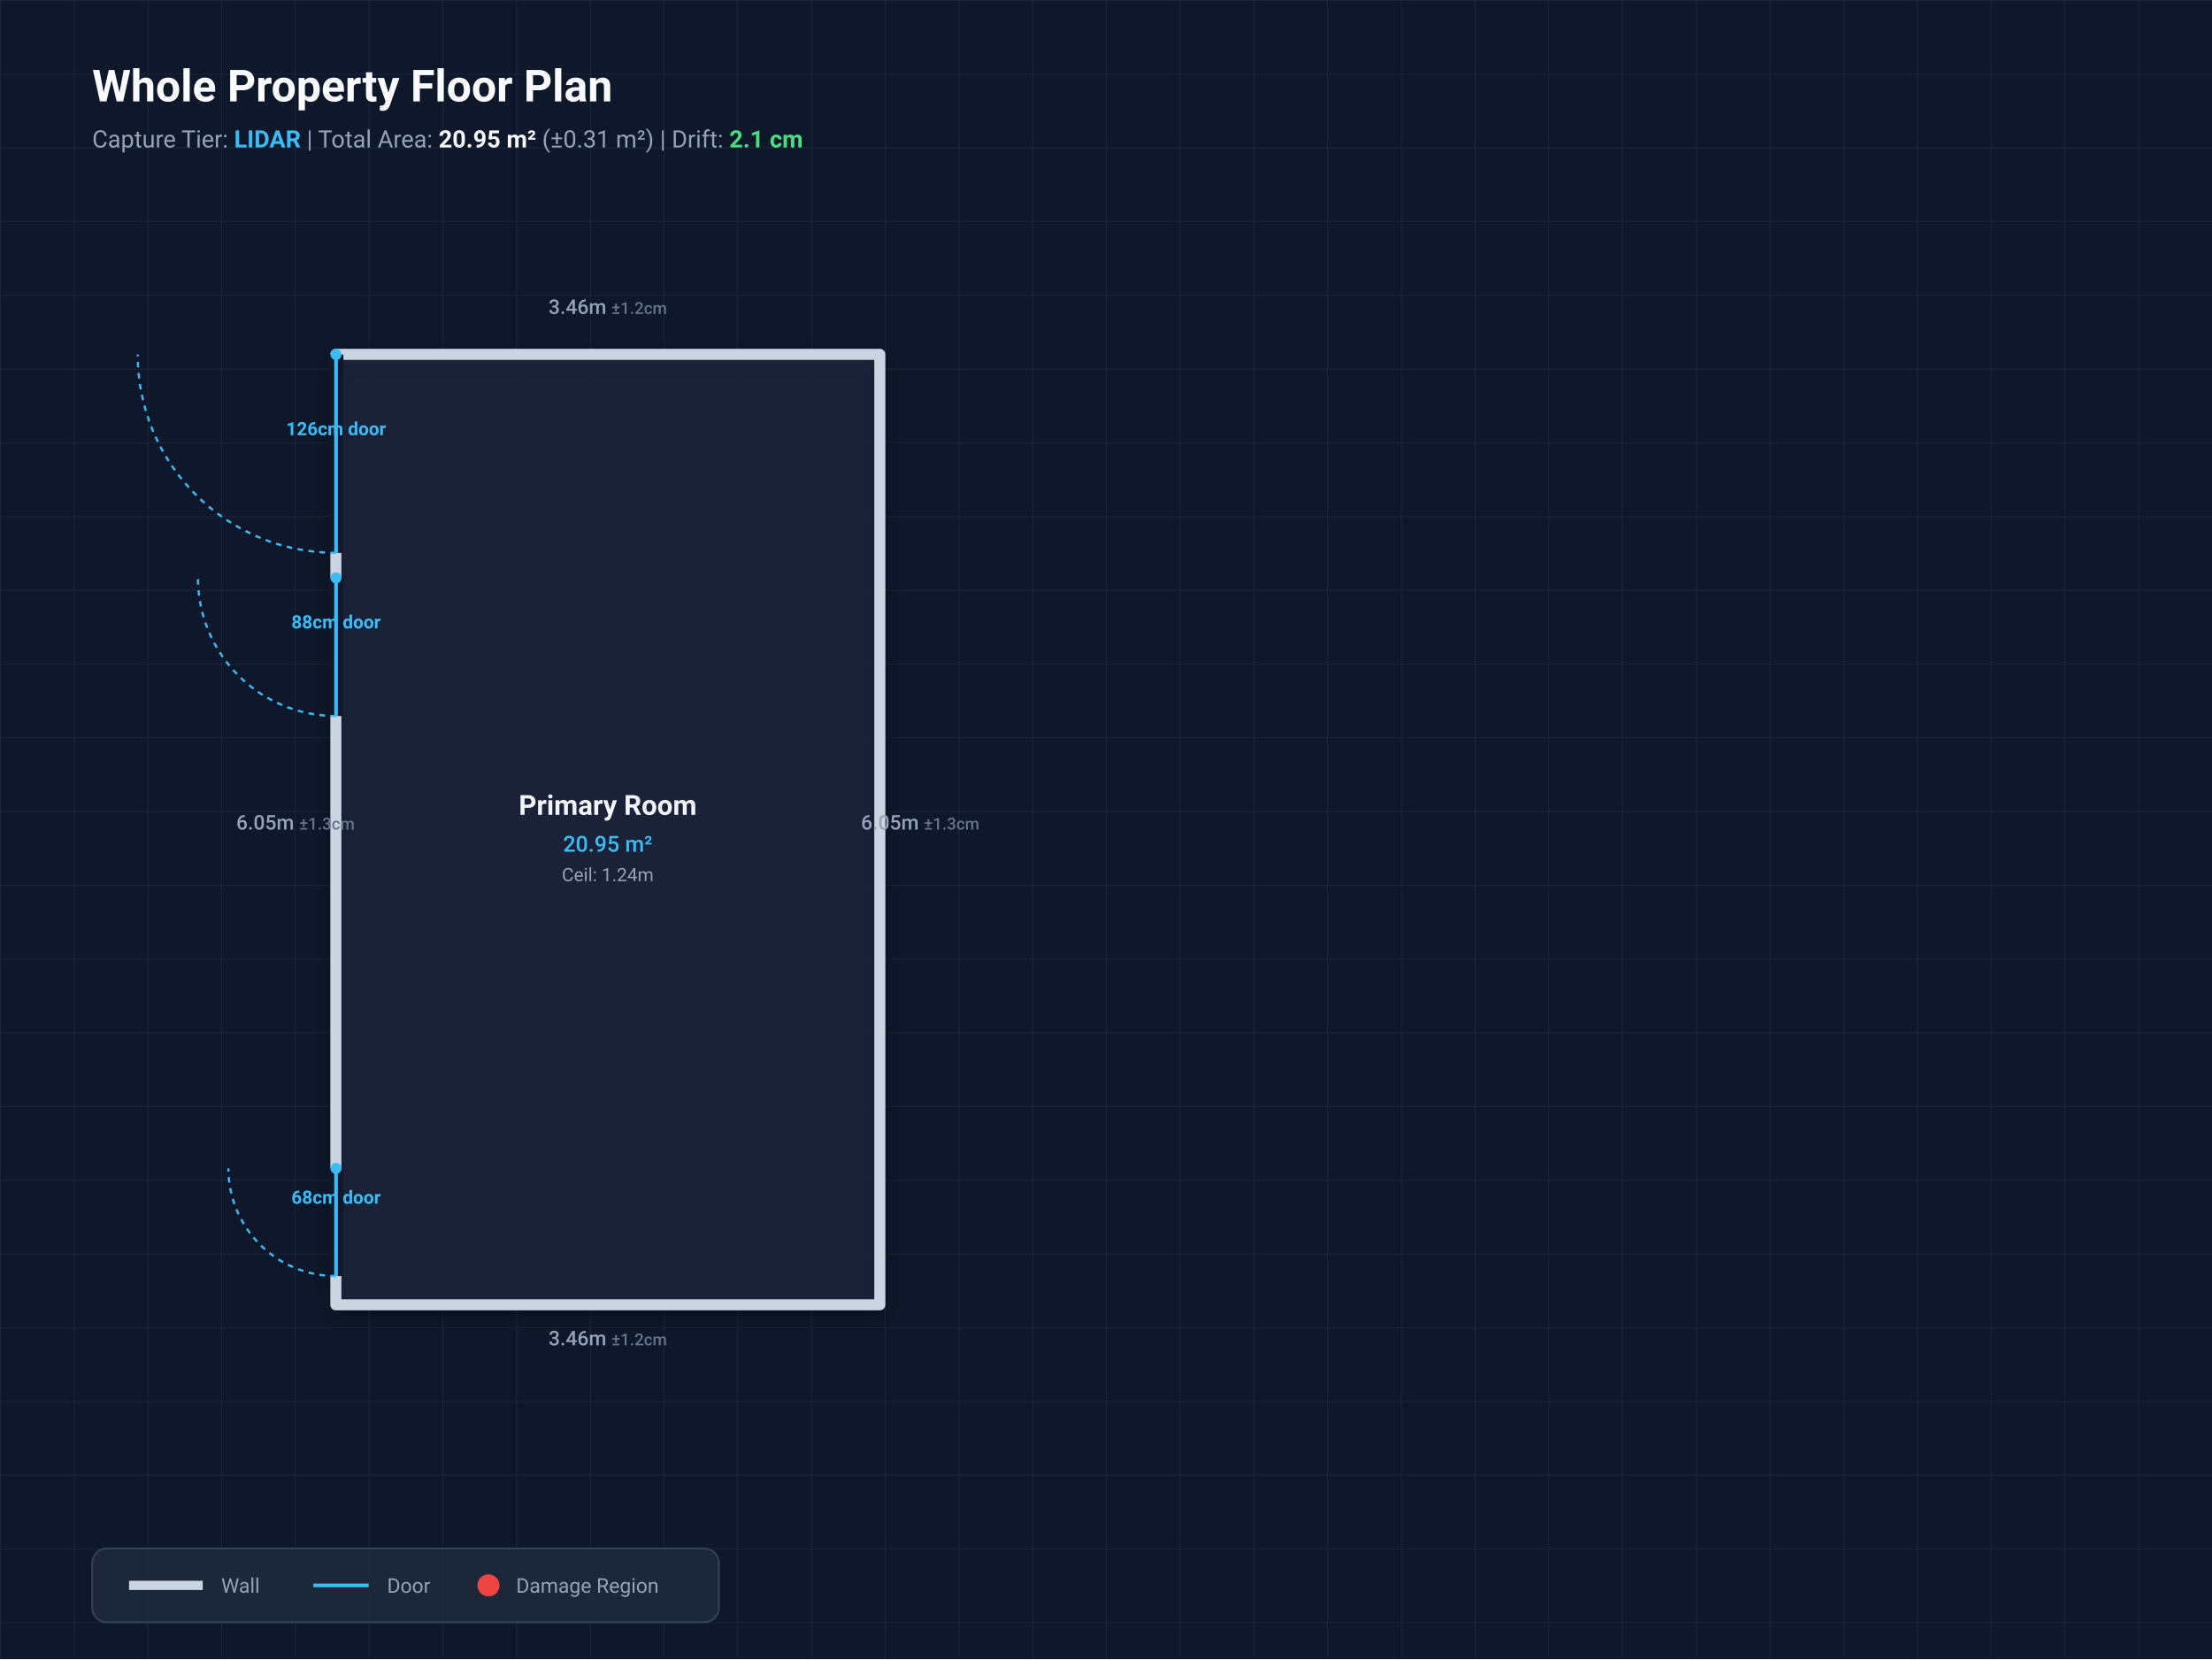
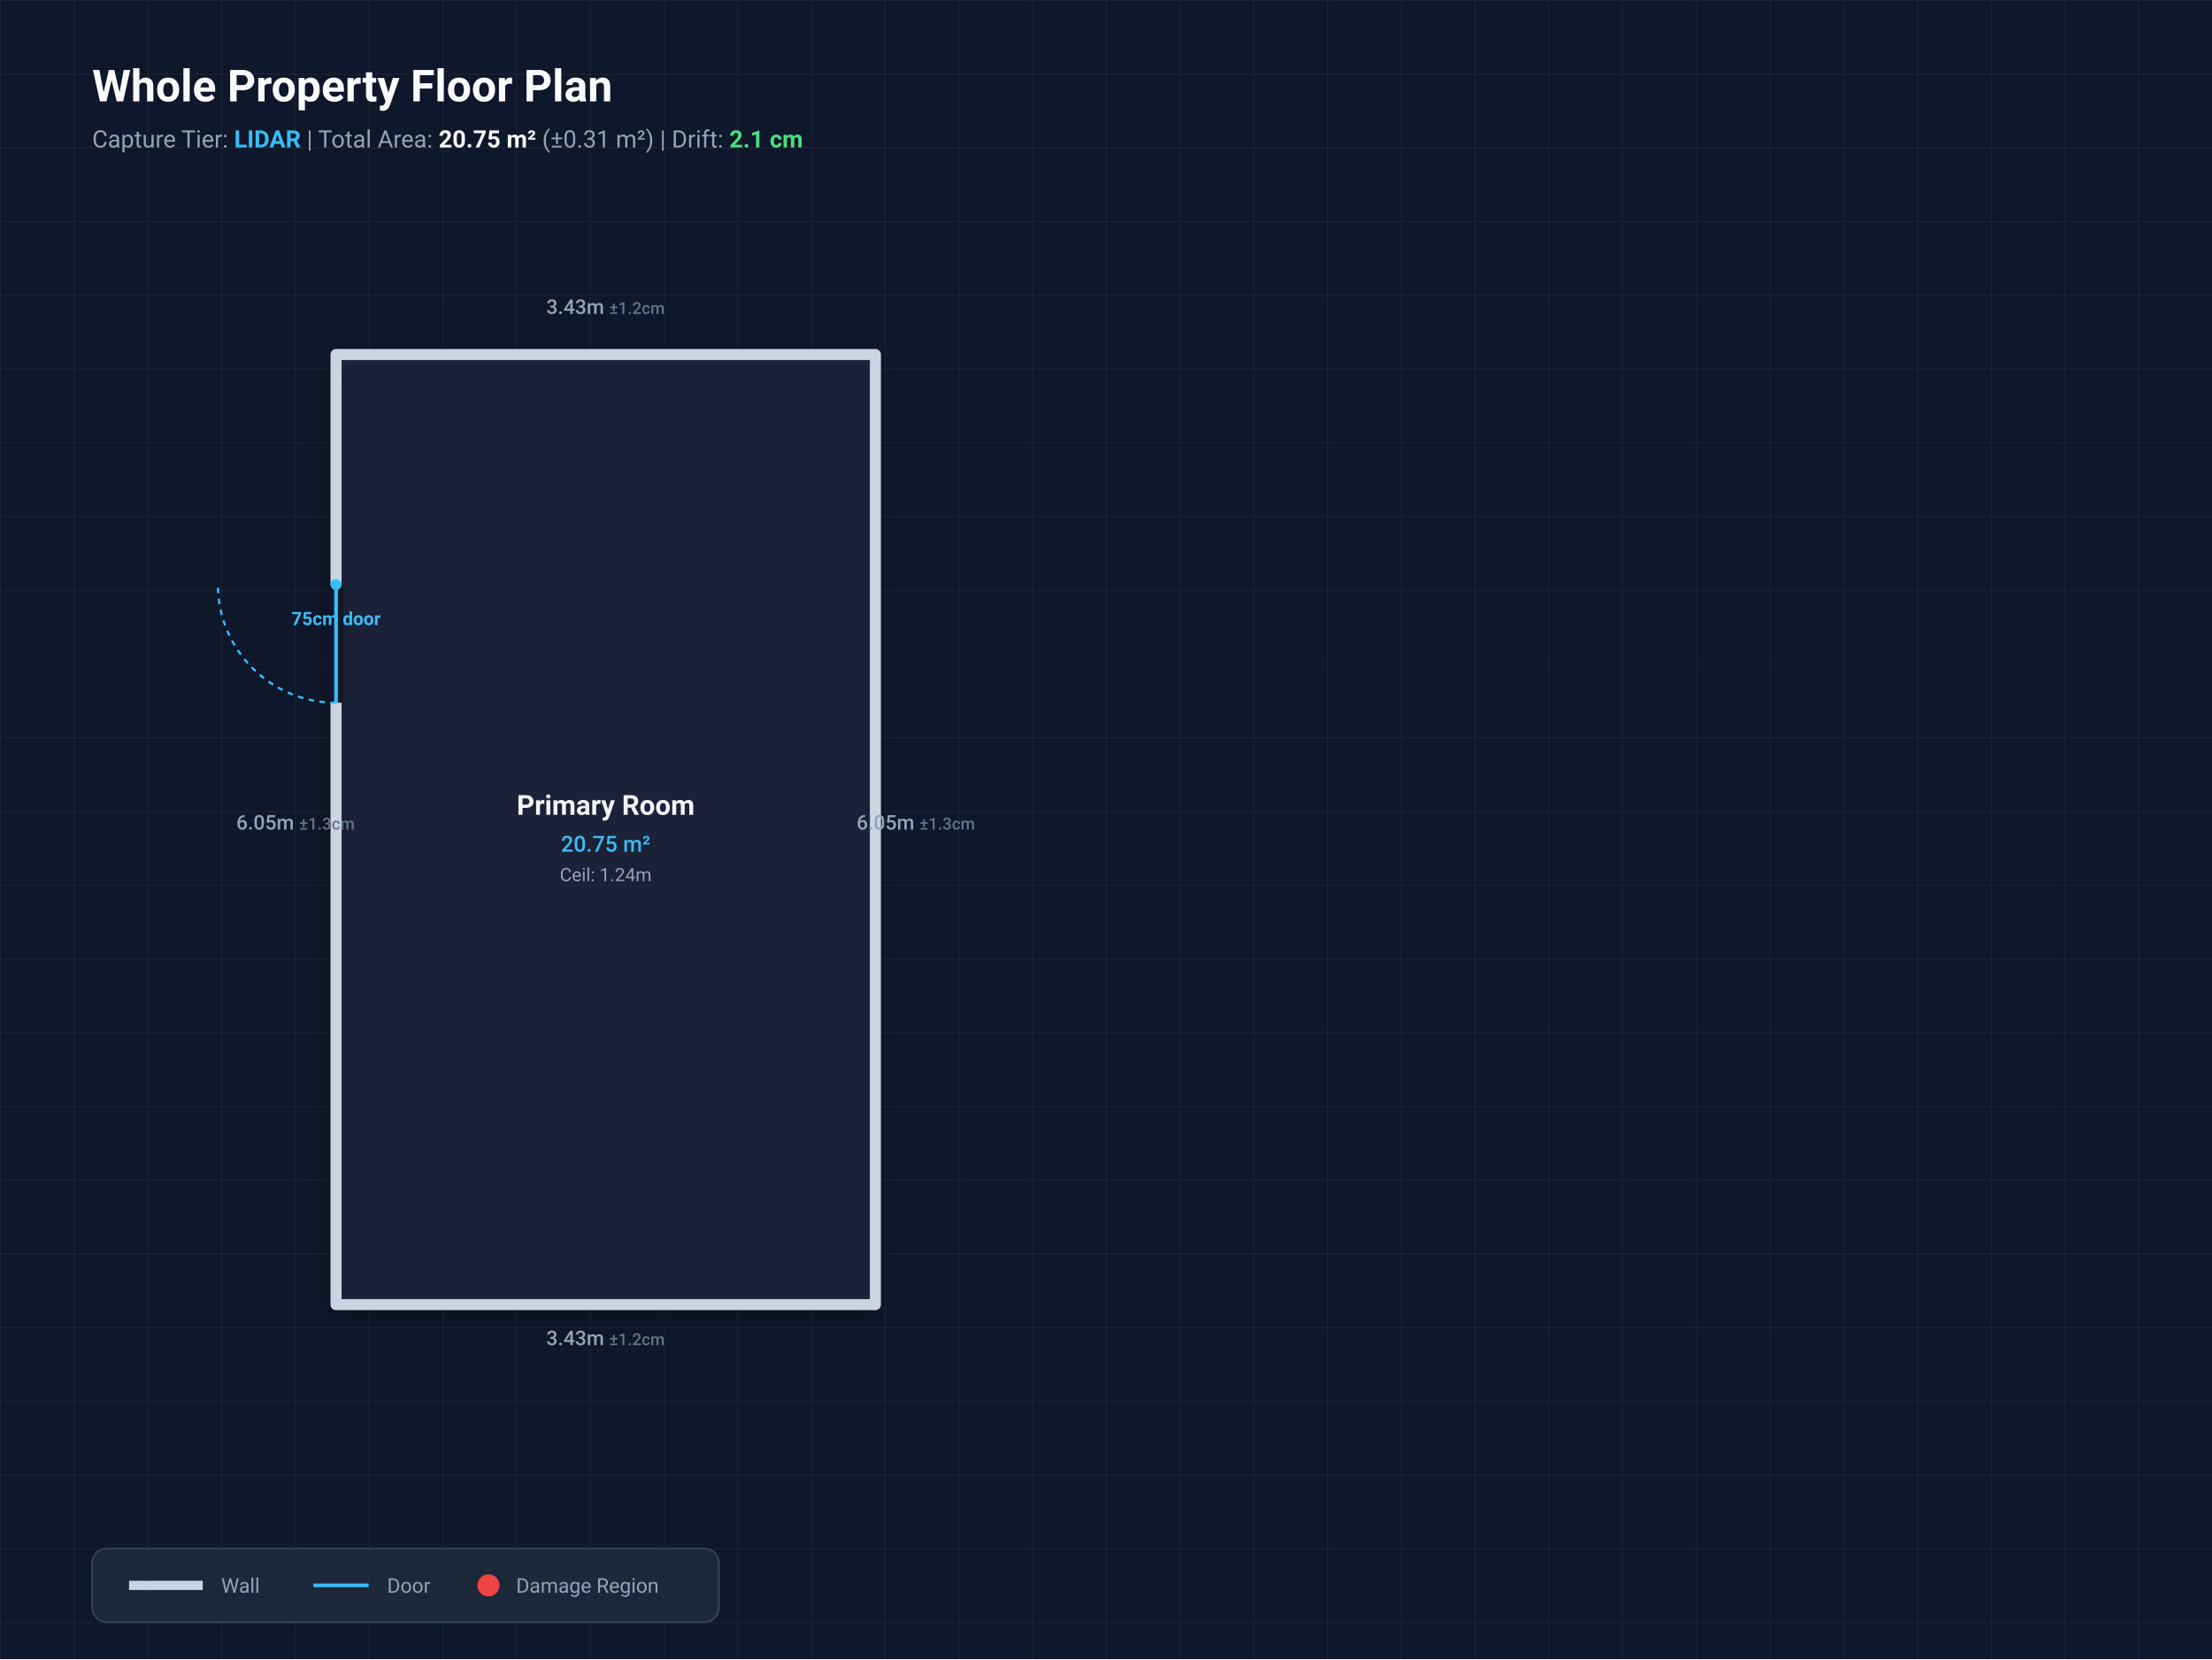
<svg xmlns="http://www.w3.org/2000/svg" viewBox="0 0 1200 900" style="background-color: #0f172a; font-family: -apple-system, BlinkMacSystemFont, 'Segoe UI', Roboto, sans-serif;">
  <defs>
    <pattern id="grid" width="40" height="40" patternUnits="userSpaceOnUse">
      <path d="M 40 0 L 0 0 0 40" fill="none" stroke="#1e293b" stroke-width="0.75" />
    </pattern>
    <filter id="shadow" x="-5%" y="-5%" width="110%" height="110%">
      <feDropShadow dx="0" dy="4" stdDeviation="6" flood-color="#000" flood-opacity="0.5" />
    </filter>
  </defs>
  <rect width="100%" height="100%" fill="#0f172a" />
  <rect width="100%" height="100%" fill="url(#grid)" />
  <g id="header">
    <text x="50" y="55" fill="#f8fafc" font-size="24" font-weight="700">Whole Property Floor Plan</text>
-     <text x="50" y="80" fill="#94a3b8" font-size="13">Capture Tier: <tspan fill="#38bdf8" font-weight="600">LIDAR</tspan> | Total Area: <tspan fill="#f8fafc" font-weight="600">20.95 m²</tspan> (±0.31 m²) | Drift: <tspan fill="#4ade80" font-weight="600">2.1 cm</tspan>
+     <text x="50" y="80" fill="#94a3b8" font-size="13">Capture Tier: <tspan fill="#38bdf8" font-weight="600">LIDAR</tspan> | Total Area: <tspan fill="#f8fafc" font-weight="600">20.75 m²</tspan> (±0.31 m²) | Drift: <tspan fill="#4ade80" font-weight="600">2.1 cm</tspan>
    </text>
  </g>
  <g id="room_room_c00a170fe1">
-     <polygon points="182.2,707.8 477.3,707.8 477.3,192.2 182.2,192.2 182.2,707.8" fill="#1e293b" fill-opacity="0.85" stroke="#334155" stroke-width="1.5" filter="url(#shadow)" />
-     <polygon points="182.2,707.8 477.3,707.8 477.3,192.2 182.2,192.2 182.2,707.8" fill="none" stroke="#cbd5e1" stroke-width="6" stroke-linejoin="round" stroke-linecap="round" />
-     <text x="329.7" y="442.0" fill="#f1f5f9" font-size="15" font-weight="600" text-anchor="middle">Primary Room</text>
-     <text x="329.7" y="462.0" fill="#38bdf8" font-size="12" font-weight="500" text-anchor="middle">20.95 m²</text>
-     <text x="329.7" y="478.0" fill="#94a3b8" font-size="10" text-anchor="middle">Ceil: 1.24m</text>
+     <polygon points="182.3,707.7 474.9,707.7 474.9,192.3 182.3,192.3 182.3,707.7" fill="#1e293b" fill-opacity="0.85" stroke="#334155" stroke-width="1.5" filter="url(#shadow)" />
+     <polygon points="182.3,707.7 474.9,707.7 474.9,192.3 182.3,192.3 182.3,707.7" fill="none" stroke="#cbd5e1" stroke-width="6" stroke-linejoin="round" stroke-linecap="round" />
+     <text x="328.6" y="442.0" fill="#f1f5f9" font-size="15" font-weight="600" text-anchor="middle">Primary Room</text>
+     <text x="328.6" y="462.0" fill="#38bdf8" font-size="12" font-weight="500" text-anchor="middle">20.75 m²</text>
+     <text x="328.6" y="478.0" fill="#94a3b8" font-size="10" text-anchor="middle">Ceil: 1.24m</text>
  </g>
-   <text x="329.7" y="729.8" fill="#94a3b8" font-size="11" font-weight="500" text-anchor="middle">
-                   3.46m <tspan fill="#64748b" font-size="9">±1.2cm</tspan>
+   <text x="328.5" y="729.7" fill="#94a3b8" font-size="11" font-weight="500" text-anchor="middle">
+                   3.43m <tspan fill="#64748b" font-size="9">±1.2cm</tspan>
  </text>
-   <text x="499.2" y="450.0" fill="#94a3b8" font-size="11" font-weight="500" text-anchor="middle">
+   <text x="496.8" y="450.0" fill="#94a3b8" font-size="11" font-weight="500" text-anchor="middle">
                  6.05m <tspan fill="#64748b" font-size="9">±1.3cm</tspan>
  </text>
-   <text x="329.7" y="170.3" fill="#94a3b8" font-size="11" font-weight="500" text-anchor="middle">
-                   3.46m <tspan fill="#64748b" font-size="9">±1.2cm</tspan>
+   <text x="328.5" y="170.3" fill="#94a3b8" font-size="11" font-weight="500" text-anchor="middle">
+                   3.43m <tspan fill="#64748b" font-size="9">±1.2cm</tspan>
  </text>
  <text x="160.3" y="450.0" fill="#94a3b8" font-size="11" font-weight="500" text-anchor="middle">
                  6.05m <tspan fill="#64748b" font-size="9">±1.3cm</tspan>
  </text>
-   <line x1="182.3" y1="192.3" x2="182.3" y2="299.9" stroke="#0f172a" stroke-width="8" stroke-linecap="butt" />
-   <line x1="182.3" y1="192.3" x2="182.3" y2="299.9" stroke="#38bdf8" stroke-width="2" />
-   <circle cx="182.3" cy="192.3" r="3" fill="#38bdf8" />
-   <path d="M 182.3 299.9 A 107.6 107.6 0 0 1 74.7 192.3" fill="none" stroke="#38bdf8" stroke-width="1.2" stroke-dasharray="3,3" />
-   <text x="182.3" y="236.1" fill="#38bdf8" font-size="10" font-weight="600" text-anchor="middle">126cm door</text>
-   <line x1="182.3" y1="313.5" x2="182.3" y2="388.4" stroke="#0f172a" stroke-width="8" stroke-linecap="butt" />
-   <line x1="182.3" y1="313.5" x2="182.3" y2="388.4" stroke="#38bdf8" stroke-width="2" />
-   <circle cx="182.3" cy="313.5" r="3" fill="#38bdf8" />
-   <path d="M 182.3 388.4 A 74.9 74.9 0 0 1 107.4 313.5" fill="none" stroke="#38bdf8" stroke-width="1.2" stroke-dasharray="3,3" />
-   <text x="182.3" y="340.9" fill="#38bdf8" font-size="10" font-weight="600" text-anchor="middle">88cm door</text>
-   <line x1="182.3" y1="633.8" x2="182.3" y2="692.2" stroke="#0f172a" stroke-width="8" stroke-linecap="butt" />
-   <line x1="182.3" y1="633.8" x2="182.3" y2="692.2" stroke="#38bdf8" stroke-width="2" />
-   <circle cx="182.3" cy="633.8" r="3" fill="#38bdf8" />
-   <path d="M 182.3 692.2 A 58.4 58.4 0 0 1 123.9 633.8" fill="none" stroke="#38bdf8" stroke-width="1.2" stroke-dasharray="3,3" />
-   <text x="182.3" y="653.0" fill="#38bdf8" font-size="10" font-weight="600" text-anchor="middle">68cm door</text>
+   <line x1="182.3" y1="317.1" x2="182.3" y2="381.2" stroke="#0f172a" stroke-width="8" stroke-linecap="butt" />
+   <line x1="182.3" y1="317.1" x2="182.3" y2="381.2" stroke="#38bdf8" stroke-width="2" />
+   <circle cx="182.3" cy="317.1" r="3" fill="#38bdf8" />
+   <path d="M 182.3 381.2 A 64.1 64.1 0 0 1 118.2 317.1" fill="none" stroke="#38bdf8" stroke-width="1.2" stroke-dasharray="3,3" />
+   <text x="182.3" y="339.1" fill="#38bdf8" font-size="10" font-weight="600" text-anchor="middle">75cm door</text>
  <g id="legend" transform="translate(50, 840)">
    <rect x="0" y="0" width="340" height="40" rx="8" fill="#1e293b" fill-opacity="0.9" stroke="#334155" />
    <line x1="20" y1="20" x2="60" y2="20" stroke="#cbd5e1" stroke-width="5" />
    <text x="70" y="24" fill="#94a3b8" font-size="11">Wall</text>
    <line x1="120" y1="20" x2="150" y2="20" stroke="#38bdf8" stroke-width="2" />
    <text x="160" y="24" fill="#94a3b8" font-size="11">Door</text>
    <circle cx="215" cy="20" r="6" fill="#ef4444" />
    <text x="230" y="24" fill="#94a3b8" font-size="11">Damage Region</text>
  </g>
</svg>
